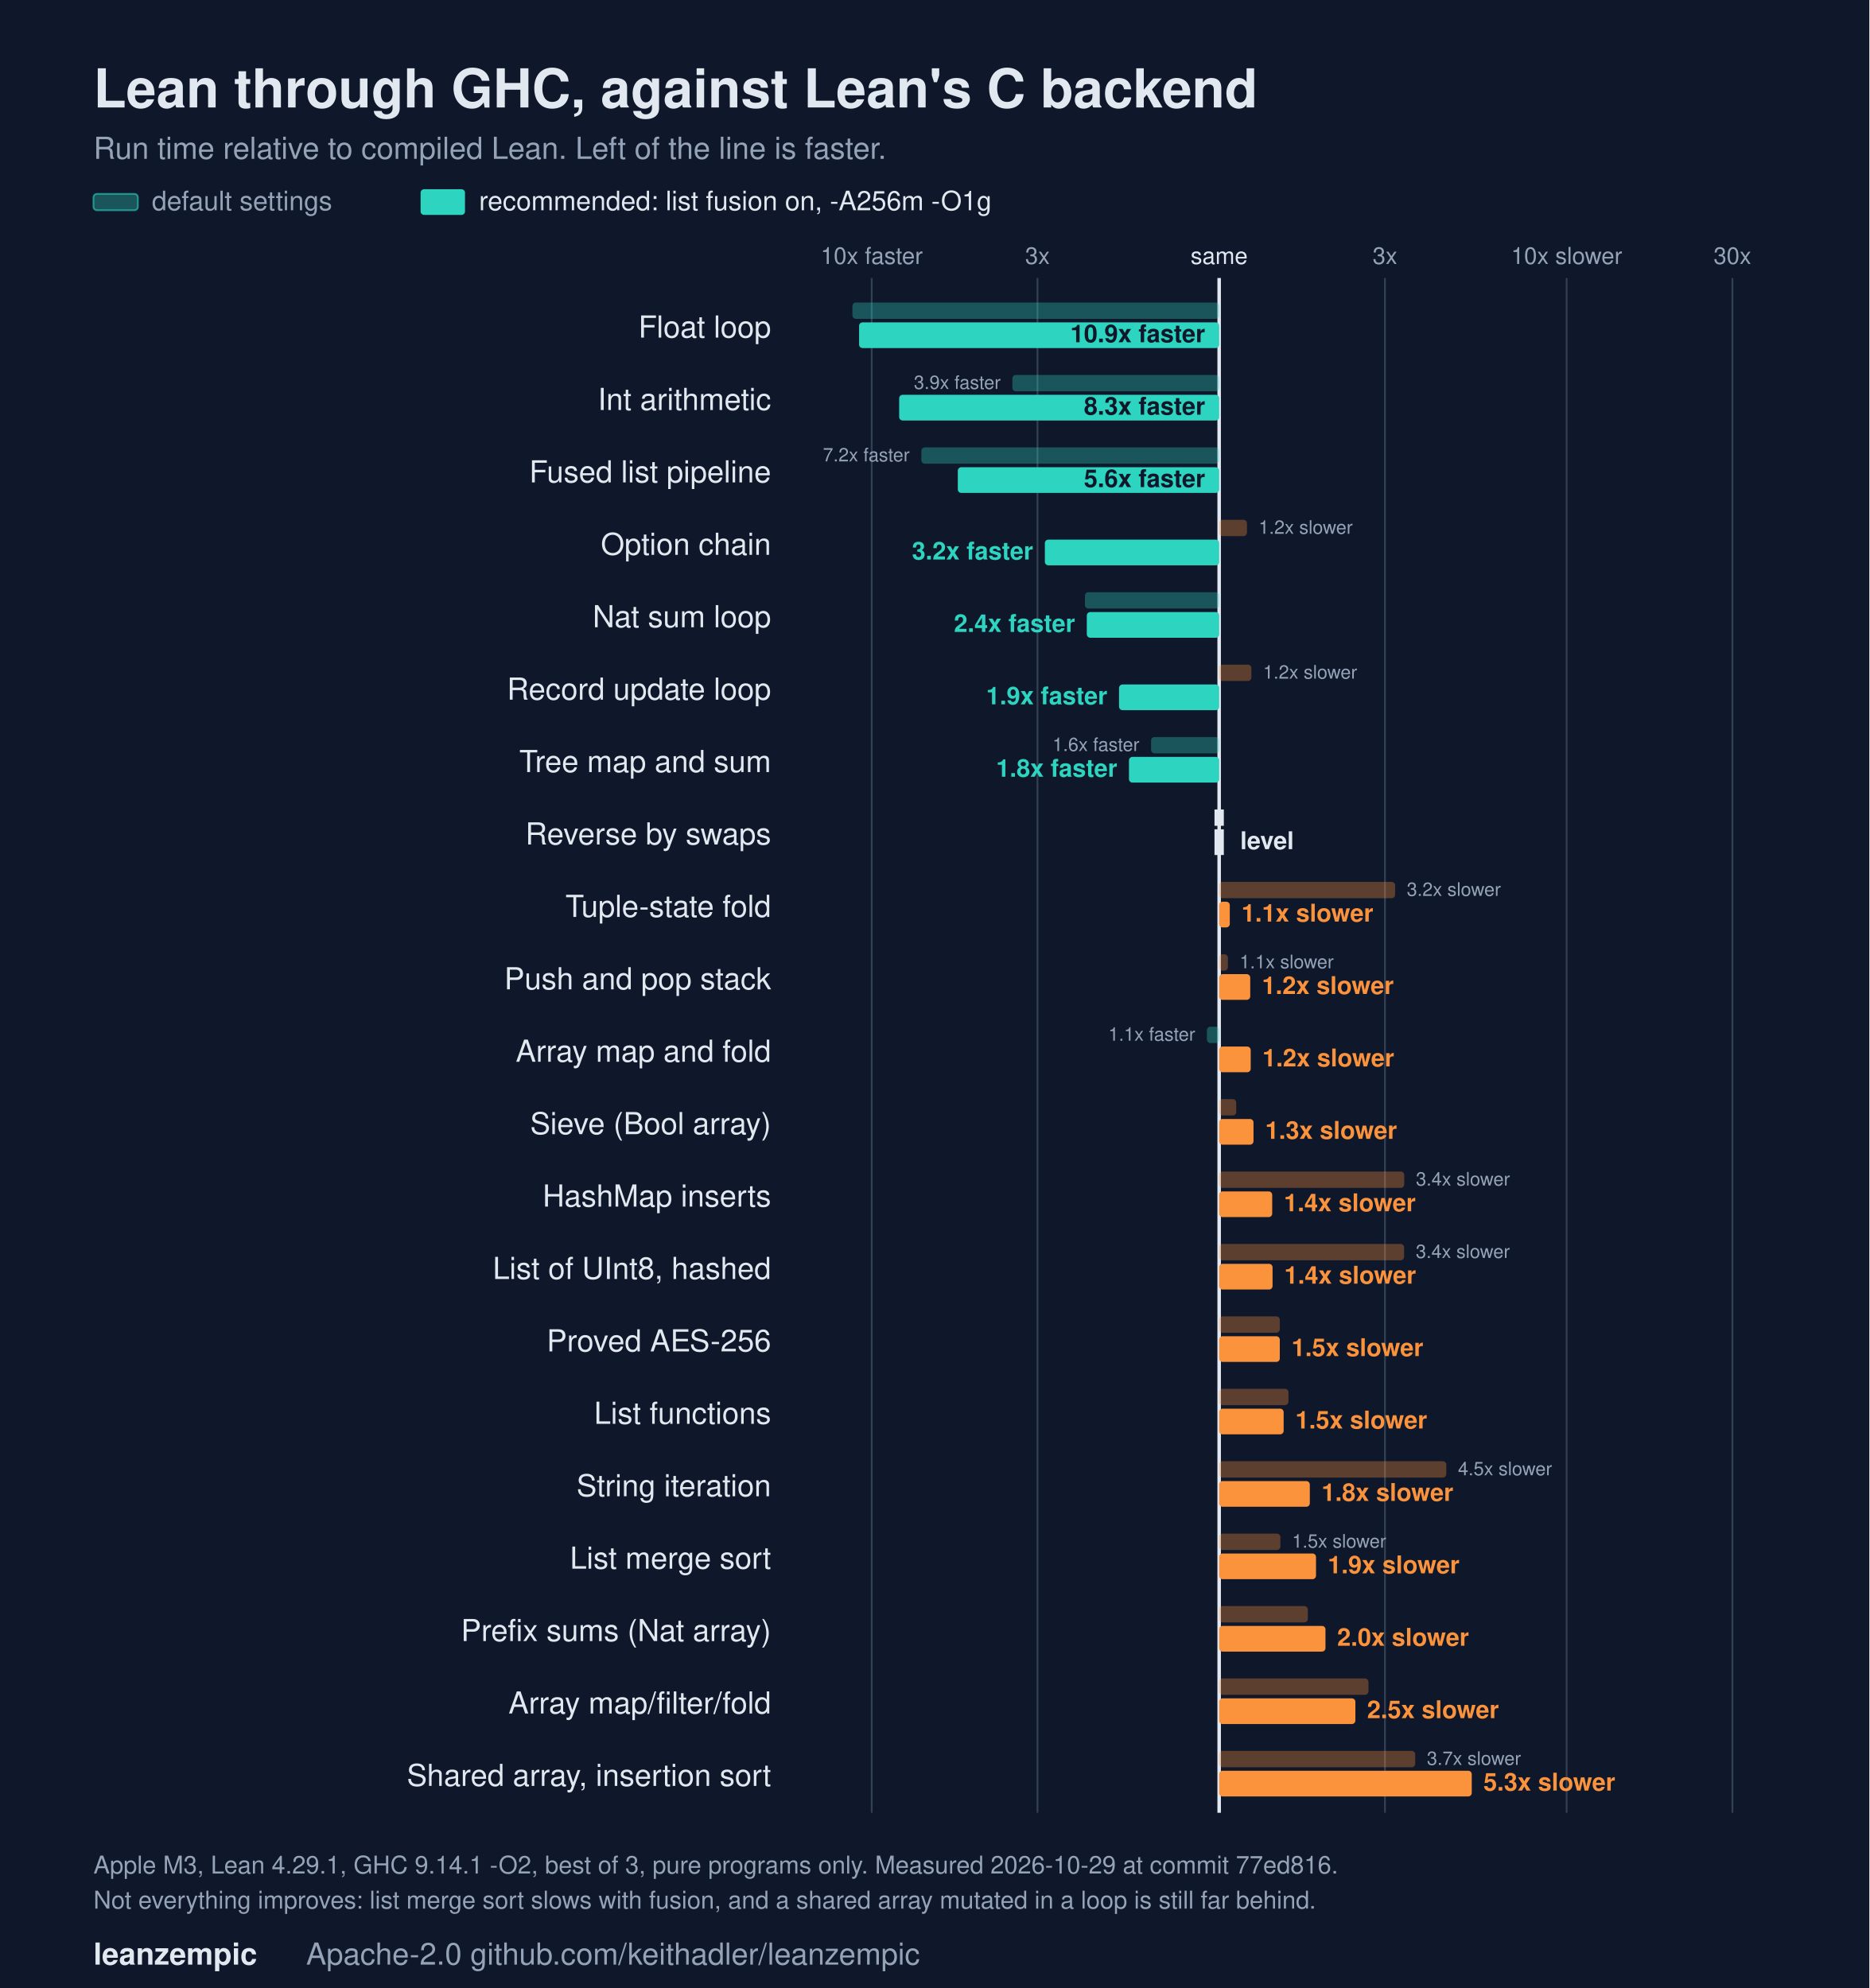
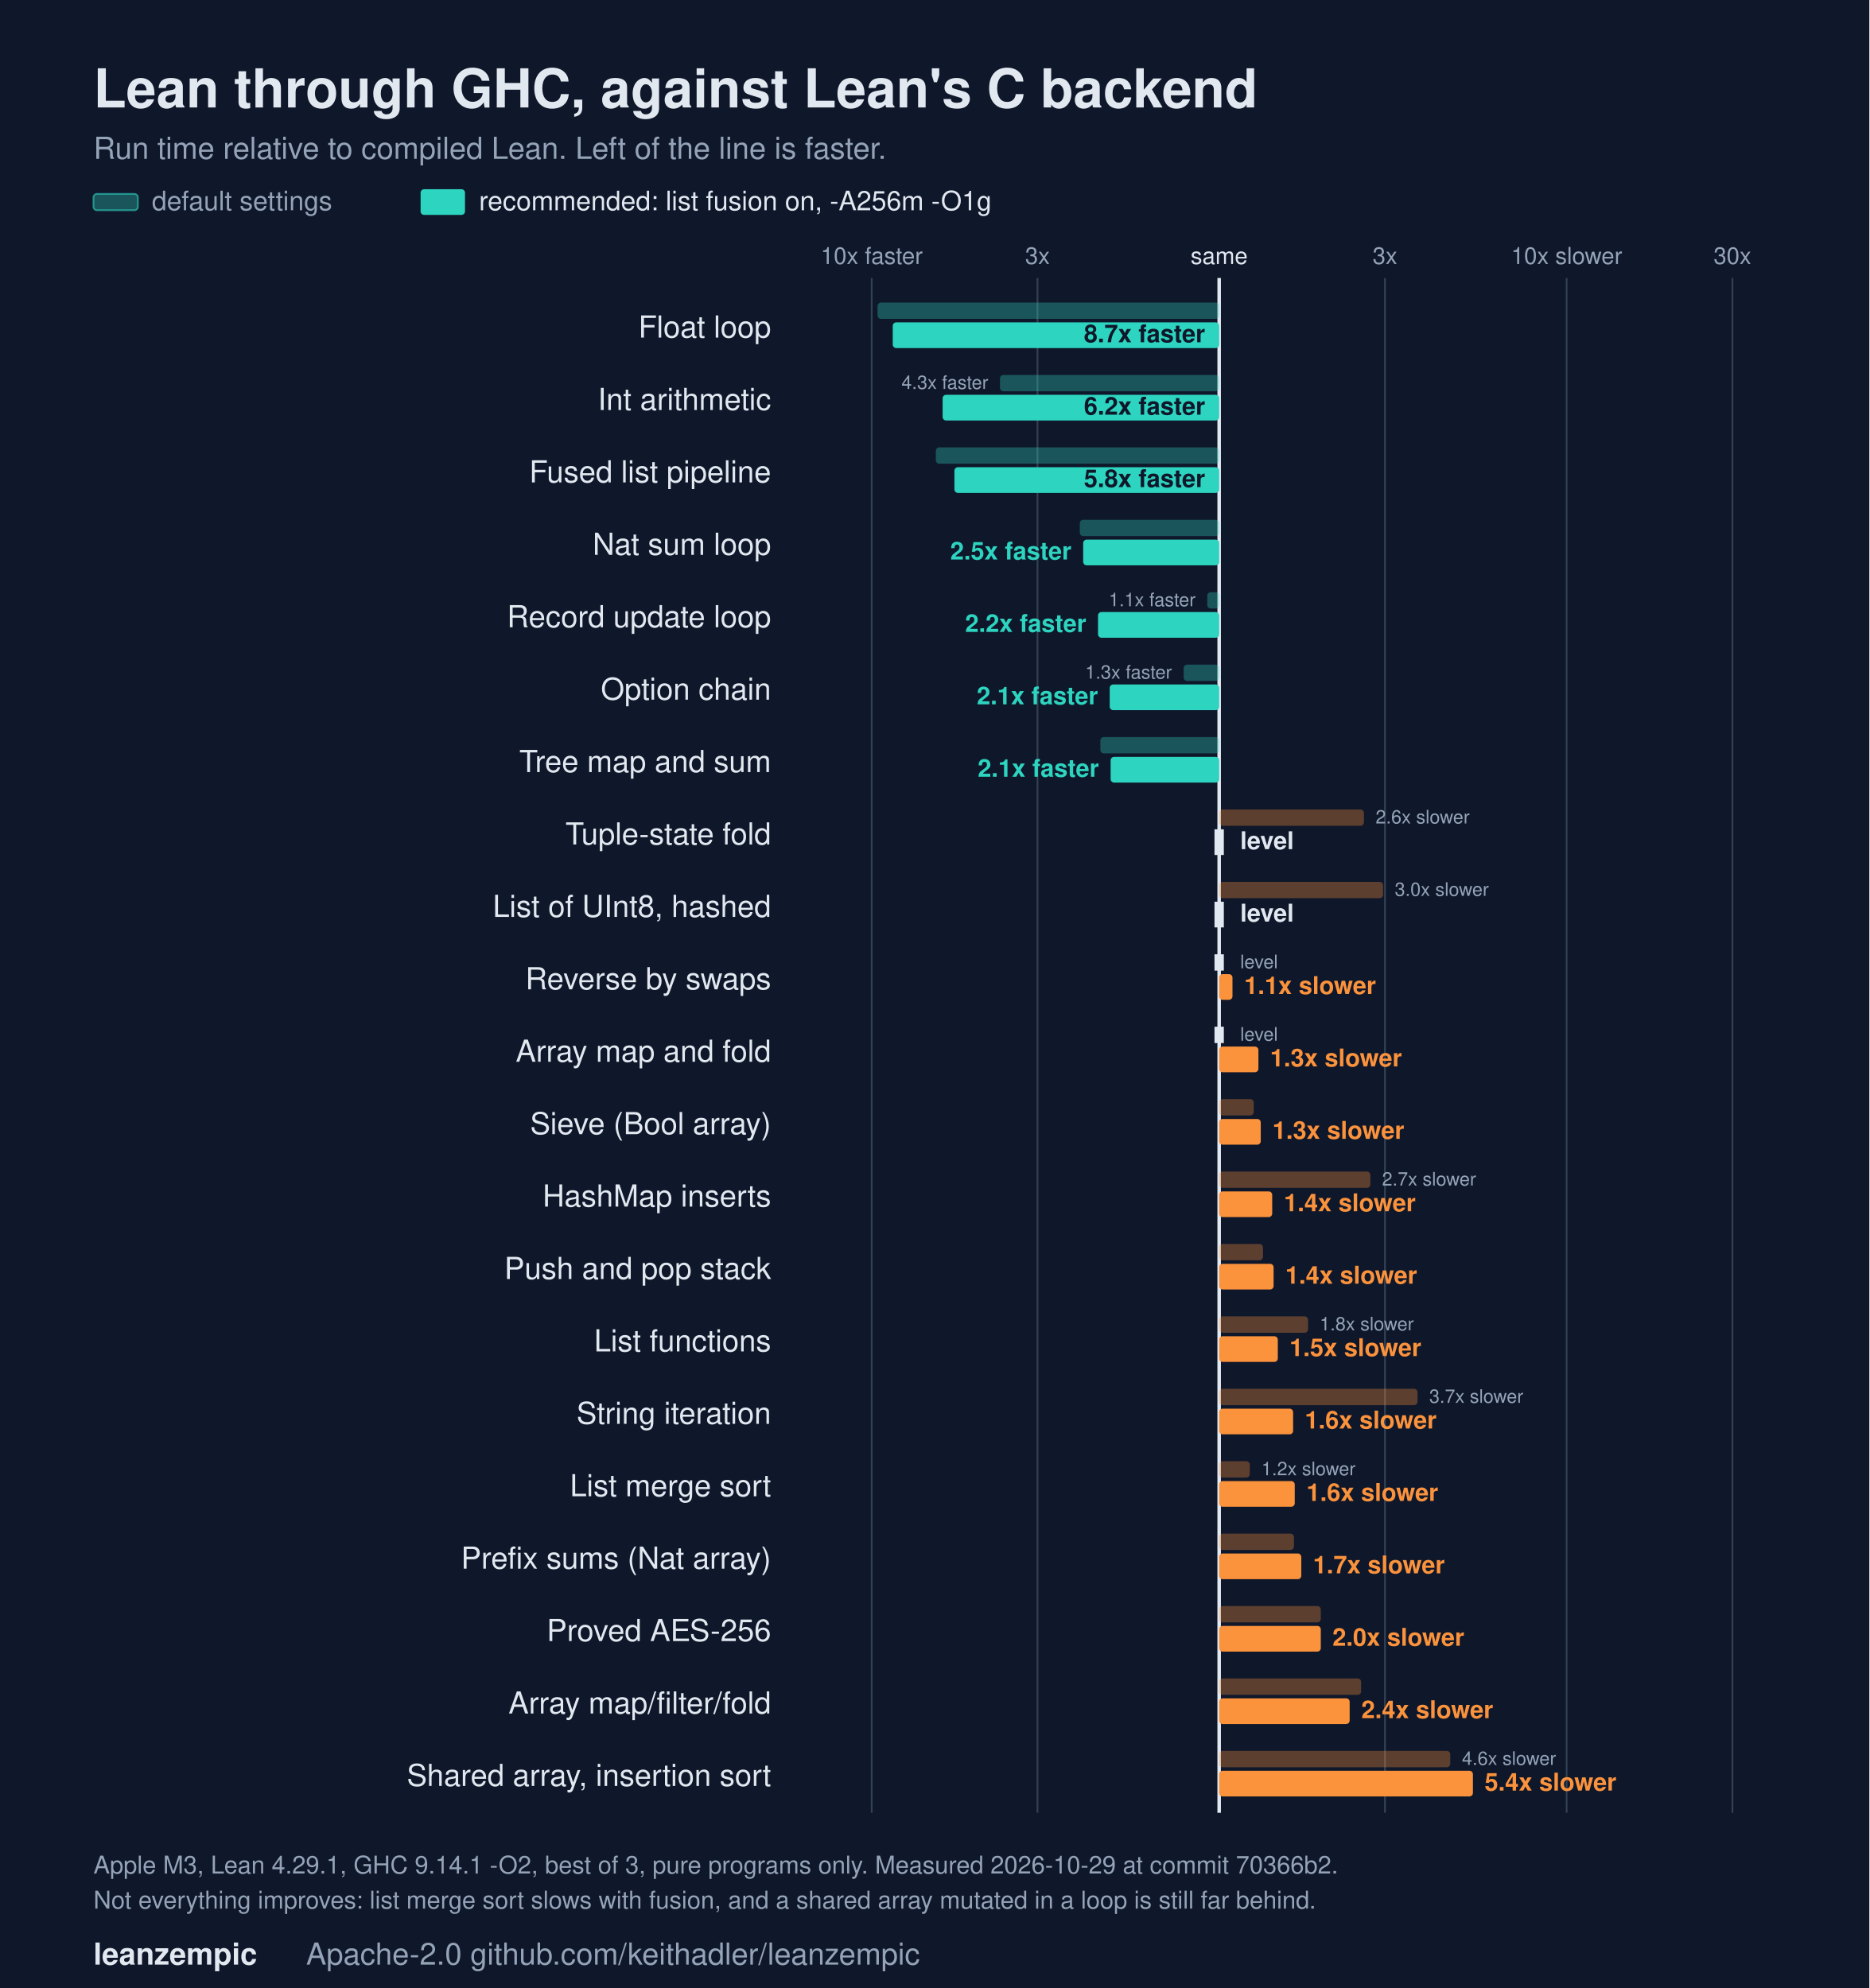
<svg xmlns="http://www.w3.org/2000/svg" width="1600" height="1702" viewBox="0 0 1600 1702" font-family="Helvetica Neue, Helvetica, Arial, sans-serif">
  <rect width="1600" height="1702" fill="#0f172a" />
  <text x="80" y="92" font-size="46" font-weight="700" fill="#e2e8f0">Lean through GHC, against Lean's C backend</text>
  <text x="80" y="136" font-size="26" fill="#94a3b8">Run time relative to compiled Lean. Left of the line is faster.</text>
  <rect x="80" y="166" width="38" height="14" rx="3" fill="#2dd4bf55" />
  <rect x="80" y="166" width="38" height="14" rx="3" fill="none" stroke="#2dd4bf" stroke-width="1.5" opacity=".6" />
  <text x="130" y="180" font-size="23" fill="#94a3b8">default settings</text>
  <rect x="360" y="162" width="38" height="22" rx="3" fill="#2dd4bf" />
  <text x="410" y="180" font-size="23" fill="#e2e8f0">recommended: list fusion on, -A256m -O1g</text>
  <line x1="746.1" y1="238" x2="746.1" y2="1552" stroke="#334155" stroke-width="1.5" />
  <text x="746.1" y="226" font-size="20" text-anchor="middle" fill="#94a3b8">10x faster</text>
  <line x1="888.0" y1="238" x2="888.0" y2="1552" stroke="#334155" stroke-width="1.5" />
  <text x="888.0" y="226" font-size="20" text-anchor="middle" fill="#94a3b8">3x</text>
  <line x1="1043.5" y1="238" x2="1043.5" y2="1552" stroke="#e2e8f0" stroke-width="3" />
  <text x="1043.5" y="226" font-size="20" text-anchor="middle" fill="#e2e8f0">same</text>
  <line x1="1185.4" y1="238" x2="1185.4" y2="1552" stroke="#334155" stroke-width="1.5" />
  <text x="1185.4" y="226" font-size="20" text-anchor="middle" fill="#94a3b8">3x</text>
  <line x1="1340.9" y1="238" x2="1340.9" y2="1552" stroke="#334155" stroke-width="1.5" />
  <text x="1340.9" y="226" font-size="20" text-anchor="middle" fill="#94a3b8">10x slower</text>
  <line x1="1482.8" y1="238" x2="1482.8" y2="1552" stroke="#334155" stroke-width="1.5" />
  <text x="1482.8" y="226" font-size="20" text-anchor="middle" fill="#94a3b8">30x</text>
  <text x="660" y="289.0" font-size="26" text-anchor="end" fill="#e2e8f0">Float loop</text>
-   <rect x="729.6" y="259.0" width="313.9" height="14" rx="3" fill="#2dd4bf55" />
-   <rect x="735.3" y="276.0" width="308.2" height="22" rx="3" fill="#2dd4bf" />
-   <text x="1031.5" y="293.0" font-size="21" font-weight="700" text-anchor="end" fill="#0f172a">10.9x faster</text>
+   <rect x="751.1" y="259.0" width="292.4" height="14" rx="3" fill="#2dd4bf55" />
+   <rect x="764.1" y="276.0" width="279.4" height="22" rx="3" fill="#2dd4bf" />
+   <text x="1031.5" y="293.0" font-size="21" font-weight="700" text-anchor="end" fill="#0f172a">8.7x faster</text>
  <text x="660" y="351.0" font-size="26" text-anchor="end" fill="#e2e8f0">Int arithmetic</text>
-   <rect x="866.5" y="321.0" width="177.0" height="14" rx="3" fill="#2dd4bf55" />
-   <text x="856.5" y="333.0" font-size="16" text-anchor="end" fill="#94a3b8">3.9x faster</text>
-   <rect x="769.6" y="338.0" width="273.9" height="22" rx="3" fill="#2dd4bf" />
-   <text x="1031.5" y="355.0" font-size="21" font-weight="700" text-anchor="end" fill="#0f172a">8.3x faster</text>
+   <rect x="855.9" y="321.0" width="187.6" height="14" rx="3" fill="#2dd4bf55" />
+   <text x="845.9" y="333.0" font-size="16" text-anchor="end" fill="#94a3b8">4.3x faster</text>
+   <rect x="806.8" y="338.0" width="236.7" height="22" rx="3" fill="#2dd4bf" />
+   <text x="1031.5" y="355.0" font-size="21" font-weight="700" text-anchor="end" fill="#0f172a">6.2x faster</text>
  <text x="660" y="413.0" font-size="26" text-anchor="end" fill="#e2e8f0">Fused list pipeline</text>
-   <rect x="788.6" y="383.0" width="254.9" height="14" rx="3" fill="#2dd4bf55" />
-   <text x="778.6" y="395.0" font-size="16" text-anchor="end" fill="#94a3b8">7.2x faster</text>
-   <rect x="819.8" y="400.0" width="223.7" height="22" rx="3" fill="#2dd4bf" />
-   <text x="1031.5" y="417.0" font-size="21" font-weight="700" text-anchor="end" fill="#0f172a">5.6x faster</text>
-   <text x="660" y="475.0" font-size="26" text-anchor="end" fill="#e2e8f0">Option chain</text>
-   <rect x="1043.5" y="445.0" width="23.8" height="14" rx="3" fill="#fb923c55" />
-   <text x="1077.3" y="457.0" font-size="16" text-anchor="start" fill="#94a3b8">1.2x slower</text>
-   <rect x="894.3" y="462.0" width="149.2" height="22" rx="3" fill="#2dd4bf" />
-   <text x="884.3" y="479.0" font-size="21" font-weight="700" text-anchor="end" fill="#2dd4bf">3.2x faster</text>
-   <text x="660" y="537.0" font-size="26" text-anchor="end" fill="#e2e8f0">Nat sum loop</text>
-   <rect x="928.6" y="507.0" width="114.9" height="14" rx="3" fill="#2dd4bf55" />
-   <rect x="930.2" y="524.0" width="113.3" height="22" rx="3" fill="#2dd4bf" />
-   <text x="920.2" y="541.0" font-size="21" font-weight="700" text-anchor="end" fill="#2dd4bf">2.4x faster</text>
-   <text x="660" y="599.0" font-size="26" text-anchor="end" fill="#e2e8f0">Record update loop</text>
-   <rect x="1043.5" y="569.0" width="27.6" height="14" rx="3" fill="#fb923c55" />
-   <text x="1081.1" y="581.0" font-size="16" text-anchor="start" fill="#94a3b8">1.2x slower</text>
-   <rect x="957.8" y="586.0" width="85.7" height="22" rx="3" fill="#2dd4bf" />
-   <text x="947.8" y="603.0" font-size="21" font-weight="700" text-anchor="end" fill="#2dd4bf">1.9x faster</text>
+   <rect x="801.0" y="383.0" width="242.5" height="14" rx="3" fill="#2dd4bf55" />
+   <rect x="816.9" y="400.0" width="226.6" height="22" rx="3" fill="#2dd4bf" />
+   <text x="1031.5" y="417.0" font-size="21" font-weight="700" text-anchor="end" fill="#0f172a">5.8x faster</text>
+   <text x="660" y="475.0" font-size="26" text-anchor="end" fill="#e2e8f0">Nat sum loop</text>
+   <rect x="924.2" y="445.0" width="119.3" height="14" rx="3" fill="#2dd4bf55" />
+   <rect x="927.1" y="462.0" width="116.4" height="22" rx="3" fill="#2dd4bf" />
+   <text x="917.1" y="479.0" font-size="21" font-weight="700" text-anchor="end" fill="#2dd4bf">2.5x faster</text>
+   <text x="660" y="537.0" font-size="26" text-anchor="end" fill="#e2e8f0">Record update loop</text>
+   <rect x="1033.3" y="507.0" width="10.2" height="14" rx="3" fill="#2dd4bf55" />
+   <text x="1023.3" y="519.0" font-size="16" text-anchor="end" fill="#94a3b8">1.1x faster</text>
+   <rect x="939.8" y="524.0" width="103.7" height="22" rx="3" fill="#2dd4bf" />
+   <text x="929.8" y="541.0" font-size="21" font-weight="700" text-anchor="end" fill="#2dd4bf">2.2x faster</text>
+   <text x="660" y="599.0" font-size="26" text-anchor="end" fill="#e2e8f0">Option chain</text>
+   <rect x="1013.1" y="569.0" width="30.4" height="14" rx="3" fill="#2dd4bf55" />
+   <text x="1003.1" y="581.0" font-size="16" text-anchor="end" fill="#94a3b8">1.3x faster</text>
+   <rect x="949.8" y="586.0" width="93.7" height="22" rx="3" fill="#2dd4bf" />
+   <text x="939.8" y="603.0" font-size="21" font-weight="700" text-anchor="end" fill="#2dd4bf">2.1x faster</text>
  <text x="660" y="661.0" font-size="26" text-anchor="end" fill="#e2e8f0">Tree map and sum</text>
-   <rect x="985.2" y="631.0" width="58.3" height="14" rx="3" fill="#2dd4bf55" />
-   <text x="975.2" y="643.0" font-size="16" text-anchor="end" fill="#94a3b8">1.6x faster</text>
-   <rect x="966.3" y="648.0" width="77.2" height="22" rx="3" fill="#2dd4bf" />
-   <text x="956.3" y="665.0" font-size="21" font-weight="700" text-anchor="end" fill="#2dd4bf">1.8x faster</text>
-   <text x="660" y="723.0" font-size="26" text-anchor="end" fill="#e2e8f0">Reverse by swaps</text>
-   <rect x="1039.5" y="693.0" width="8" height="14" fill="#e2e8f0" />
+   <rect x="941.8" y="631.0" width="101.7" height="14" rx="3" fill="#2dd4bf55" />
+   <rect x="950.6" y="648.0" width="92.9" height="22" rx="3" fill="#2dd4bf" />
+   <text x="940.6" y="665.0" font-size="21" font-weight="700" text-anchor="end" fill="#2dd4bf">2.1x faster</text>
+   <text x="660" y="723.0" font-size="26" text-anchor="end" fill="#e2e8f0">Tuple-state fold</text>
+   <rect x="1043.5" y="693.0" width="123.9" height="14" rx="3" fill="#fb923c55" />
+   <text x="1177.4" y="705.0" font-size="16" text-anchor="start" fill="#94a3b8">2.6x slower</text>
  <rect x="1039.5" y="710.0" width="8" height="22" fill="#e2e8f0" />
  <text x="1061.5" y="727.0" font-size="21" font-weight="700" text-anchor="start" fill="#e2e8f0">level</text>
-   <text x="660" y="785.0" font-size="26" text-anchor="end" fill="#e2e8f0">Tuple-state fold</text>
-   <rect x="1043.5" y="755.0" width="150.6" height="14" rx="3" fill="#fb923c55" />
-   <text x="1204.1" y="767.0" font-size="16" text-anchor="start" fill="#94a3b8">3.2x slower</text>
-   <rect x="1043.5" y="772.0" width="9.1" height="22" rx="3" fill="#fb923c" />
-   <text x="1062.6" y="789.0" font-size="21" font-weight="700" text-anchor="start" fill="#fb923c">1.1x slower</text>
-   <text x="660" y="847.0" font-size="26" text-anchor="end" fill="#e2e8f0">Push and pop stack</text>
-   <rect x="1043.5" y="817.0" width="7.5" height="14" rx="3" fill="#fb923c55" />
-   <text x="1061.0" y="829.0" font-size="16" text-anchor="start" fill="#94a3b8">1.1x slower</text>
-   <rect x="1043.5" y="834.0" width="26.6" height="22" rx="3" fill="#fb923c" />
-   <text x="1080.1" y="851.0" font-size="21" font-weight="700" text-anchor="start" fill="#fb923c">1.2x slower</text>
+   <text x="660" y="785.0" font-size="26" text-anchor="end" fill="#e2e8f0">List of UInt8, hashed</text>
+   <rect x="1043.5" y="755.0" width="140.3" height="14" rx="3" fill="#fb923c55" />
+   <text x="1193.8" y="767.0" font-size="16" text-anchor="start" fill="#94a3b8">3.0x slower</text>
+   <rect x="1039.5" y="772.0" width="8" height="22" fill="#e2e8f0" />
+   <text x="1061.5" y="789.0" font-size="21" font-weight="700" text-anchor="start" fill="#e2e8f0">level</text>
+   <text x="660" y="847.0" font-size="26" text-anchor="end" fill="#e2e8f0">Reverse by swaps</text>
+   <rect x="1039.5" y="817.0" width="8" height="14" fill="#e2e8f0" />
+   <text x="1061.5" y="829.0" font-size="16" text-anchor="start" fill="#94a3b8">level</text>
+   <rect x="1043.5" y="834.0" width="11.4" height="22" rx="3" fill="#fb923c" />
+   <text x="1064.9" y="851.0" font-size="21" font-weight="700" text-anchor="start" fill="#fb923c">1.1x slower</text>
  <text x="660" y="909.0" font-size="26" text-anchor="end" fill="#e2e8f0">Array map and fold</text>
-   <rect x="1033.0" y="879.0" width="10.5" height="14" rx="3" fill="#2dd4bf55" />
-   <text x="1023.0" y="891.0" font-size="16" text-anchor="end" fill="#94a3b8">1.1x faster</text>
-   <rect x="1043.5" y="896.0" width="27.0" height="22" rx="3" fill="#fb923c" />
-   <text x="1080.5" y="913.0" font-size="21" font-weight="700" text-anchor="start" fill="#fb923c">1.2x slower</text>
+   <rect x="1039.5" y="879.0" width="8" height="14" fill="#e2e8f0" />
+   <text x="1061.5" y="891.0" font-size="16" text-anchor="start" fill="#94a3b8">level</text>
+   <rect x="1043.5" y="896.0" width="33.6" height="22" rx="3" fill="#fb923c" />
+   <text x="1087.1" y="913.0" font-size="21" font-weight="700" text-anchor="start" fill="#fb923c">1.3x slower</text>
  <text x="660" y="971.0" font-size="26" text-anchor="end" fill="#e2e8f0">Sieve (Bool array)</text>
-   <rect x="1043.5" y="941.0" width="14.6" height="14" rx="3" fill="#fb923c55" />
-   <rect x="1043.5" y="958.0" width="29.4" height="22" rx="3" fill="#fb923c" />
-   <text x="1082.9" y="975.0" font-size="21" font-weight="700" text-anchor="start" fill="#fb923c">1.3x slower</text>
+   <rect x="1043.5" y="941.0" width="29.6" height="14" rx="3" fill="#fb923c55" />
+   <rect x="1043.5" y="958.0" width="35.6" height="22" rx="3" fill="#fb923c" />
+   <text x="1089.1" y="975.0" font-size="21" font-weight="700" text-anchor="start" fill="#fb923c">1.3x slower</text>
  <text x="660" y="1033.0" font-size="26" text-anchor="end" fill="#e2e8f0">HashMap inserts</text>
-   <rect x="1043.5" y="1003.0" width="158.4" height="14" rx="3" fill="#fb923c55" />
-   <text x="1211.9" y="1015.0" font-size="16" text-anchor="start" fill="#94a3b8">3.4x slower</text>
+   <rect x="1043.5" y="1003.0" width="129.4" height="14" rx="3" fill="#fb923c55" />
+   <text x="1182.9" y="1015.0" font-size="16" text-anchor="start" fill="#94a3b8">2.7x slower</text>
  <rect x="1043.5" y="1020.0" width="45.4" height="22" rx="3" fill="#fb923c" />
  <text x="1098.9" y="1037.0" font-size="21" font-weight="700" text-anchor="start" fill="#fb923c">1.4x slower</text>
-   <text x="660" y="1095.0" font-size="26" text-anchor="end" fill="#e2e8f0">List of UInt8, hashed</text>
-   <rect x="1043.5" y="1065.0" width="158.3" height="14" rx="3" fill="#fb923c55" />
-   <text x="1211.8" y="1077.0" font-size="16" text-anchor="start" fill="#94a3b8">3.4x slower</text>
-   <rect x="1043.5" y="1082.0" width="45.7" height="22" rx="3" fill="#fb923c" />
-   <text x="1099.2" y="1099.0" font-size="21" font-weight="700" text-anchor="start" fill="#fb923c">1.4x slower</text>
-   <text x="660" y="1157.0" font-size="26" text-anchor="end" fill="#e2e8f0">Proved AES-256</text>
-   <rect x="1043.5" y="1127.0" width="51.9" height="14" rx="3" fill="#fb923c55" />
-   <rect x="1043.5" y="1144.0" width="51.9" height="22" rx="3" fill="#fb923c" />
-   <text x="1105.4" y="1161.0" font-size="21" font-weight="700" text-anchor="start" fill="#fb923c">1.5x slower</text>
-   <text x="660" y="1219.0" font-size="26" text-anchor="end" fill="#e2e8f0">List functions</text>
-   <rect x="1043.5" y="1189.0" width="59.3" height="14" rx="3" fill="#fb923c55" />
-   <rect x="1043.5" y="1206.0" width="55.2" height="22" rx="3" fill="#fb923c" />
-   <text x="1108.7" y="1223.0" font-size="21" font-weight="700" text-anchor="start" fill="#fb923c">1.5x slower</text>
-   <text x="660" y="1281.0" font-size="26" text-anchor="end" fill="#e2e8f0">String iteration</text>
-   <rect x="1043.5" y="1251.0" width="194.4" height="14" rx="3" fill="#fb923c55" />
-   <text x="1247.9" y="1263.0" font-size="16" text-anchor="start" fill="#94a3b8">4.5x slower</text>
-   <rect x="1043.5" y="1268.0" width="77.6" height="22" rx="3" fill="#fb923c" />
-   <text x="1131.1" y="1285.0" font-size="21" font-weight="700" text-anchor="start" fill="#fb923c">1.8x slower</text>
-   <text x="660" y="1343.0" font-size="26" text-anchor="end" fill="#e2e8f0">List merge sort</text>
-   <rect x="1043.5" y="1313.0" width="52.4" height="14" rx="3" fill="#fb923c55" />
-   <text x="1105.9" y="1325.0" font-size="16" text-anchor="start" fill="#94a3b8">1.5x slower</text>
-   <rect x="1043.5" y="1330.0" width="82.9" height="22" rx="3" fill="#fb923c" />
-   <text x="1136.4" y="1347.0" font-size="21" font-weight="700" text-anchor="start" fill="#fb923c">1.9x slower</text>
-   <text x="660" y="1405.0" font-size="26" text-anchor="end" fill="#e2e8f0">Prefix sums (Nat array)</text>
-   <rect x="1043.5" y="1375.0" width="75.9" height="14" rx="3" fill="#fb923c55" />
-   <rect x="1043.5" y="1392.0" width="91.0" height="22" rx="3" fill="#fb923c" />
-   <text x="1144.5" y="1409.0" font-size="21" font-weight="700" text-anchor="start" fill="#fb923c">2.0x slower</text>
+   <text x="660" y="1095.0" font-size="26" text-anchor="end" fill="#e2e8f0">Push and pop stack</text>
+   <rect x="1043.5" y="1065.0" width="37.5" height="14" rx="3" fill="#fb923c55" />
+   <rect x="1043.5" y="1082.0" width="46.6" height="22" rx="3" fill="#fb923c" />
+   <text x="1100.1" y="1099.0" font-size="21" font-weight="700" text-anchor="start" fill="#fb923c">1.4x slower</text>
+   <text x="660" y="1157.0" font-size="26" text-anchor="end" fill="#e2e8f0">List functions</text>
+   <rect x="1043.5" y="1127.0" width="76.1" height="14" rx="3" fill="#fb923c55" />
+   <text x="1129.6" y="1139.0" font-size="16" text-anchor="start" fill="#94a3b8">1.8x slower</text>
+   <rect x="1043.5" y="1144.0" width="50.2" height="22" rx="3" fill="#fb923c" />
+   <text x="1103.7" y="1161.0" font-size="21" font-weight="700" text-anchor="start" fill="#fb923c">1.5x slower</text>
+   <text x="660" y="1219.0" font-size="26" text-anchor="end" fill="#e2e8f0">String iteration</text>
+   <rect x="1043.5" y="1189.0" width="169.8" height="14" rx="3" fill="#fb923c55" />
+   <text x="1223.3" y="1201.0" font-size="16" text-anchor="start" fill="#94a3b8">3.7x slower</text>
+   <rect x="1043.5" y="1206.0" width="63.3" height="22" rx="3" fill="#fb923c" />
+   <text x="1116.8" y="1223.0" font-size="21" font-weight="700" text-anchor="start" fill="#fb923c">1.6x slower</text>
+   <text x="660" y="1281.0" font-size="26" text-anchor="end" fill="#e2e8f0">List merge sort</text>
+   <rect x="1043.5" y="1251.0" width="26.2" height="14" rx="3" fill="#fb923c55" />
+   <text x="1079.7" y="1263.0" font-size="16" text-anchor="start" fill="#94a3b8">1.2x slower</text>
+   <rect x="1043.5" y="1268.0" width="64.7" height="22" rx="3" fill="#fb923c" />
+   <text x="1118.2" y="1285.0" font-size="21" font-weight="700" text-anchor="start" fill="#fb923c">1.6x slower</text>
+   <text x="660" y="1343.0" font-size="26" text-anchor="end" fill="#e2e8f0">Prefix sums (Nat array)</text>
+   <rect x="1043.5" y="1313.0" width="64.0" height="14" rx="3" fill="#fb923c55" />
+   <rect x="1043.5" y="1330.0" width="70.3" height="22" rx="3" fill="#fb923c" />
+   <text x="1123.8" y="1347.0" font-size="21" font-weight="700" text-anchor="start" fill="#fb923c">1.7x slower</text>
+   <text x="660" y="1405.0" font-size="26" text-anchor="end" fill="#e2e8f0">Proved AES-256</text>
+   <rect x="1043.5" y="1375.0" width="87.0" height="14" rx="3" fill="#fb923c55" />
+   <rect x="1043.5" y="1392.0" width="87.0" height="22" rx="3" fill="#fb923c" />
+   <text x="1140.5" y="1409.0" font-size="21" font-weight="700" text-anchor="start" fill="#fb923c">2.0x slower</text>
  <text x="660" y="1467.0" font-size="26" text-anchor="end" fill="#e2e8f0">Array map/filter/fold</text>
-   <rect x="1043.5" y="1437.0" width="127.8" height="14" rx="3" fill="#fb923c55" />
-   <rect x="1043.5" y="1454.0" width="116.6" height="22" rx="3" fill="#fb923c" />
-   <text x="1170.1" y="1471.0" font-size="21" font-weight="700" text-anchor="start" fill="#fb923c">2.5x slower</text>
+   <rect x="1043.5" y="1437.0" width="121.5" height="14" rx="3" fill="#fb923c55" />
+   <rect x="1043.5" y="1454.0" width="111.7" height="22" rx="3" fill="#fb923c" />
+   <text x="1165.2" y="1471.0" font-size="21" font-weight="700" text-anchor="start" fill="#fb923c">2.4x slower</text>
  <text x="660" y="1529.0" font-size="26" text-anchor="end" fill="#e2e8f0">Shared array, insertion sort</text>
-   <rect x="1043.5" y="1499.0" width="167.8" height="14" rx="3" fill="#fb923c55" />
-   <text x="1221.3" y="1511.0" font-size="16" text-anchor="start" fill="#94a3b8">3.7x slower</text>
-   <rect x="1043.5" y="1516.0" width="216.2" height="22" rx="3" fill="#fb923c" />
-   <text x="1269.7" y="1533.0" font-size="21" font-weight="700" text-anchor="start" fill="#fb923c">5.3x slower</text>
-   <text x="80" y="1604" font-size="21" fill="#94a3b8">Apple M3, Lean 4.29.1, GHC 9.14.1 -O2, best of 3, pure programs only. Measured 2026-10-29 at commit 77ed816.</text>
+   <rect x="1043.5" y="1499.0" width="197.8" height="14" rx="3" fill="#fb923c55" />
+   <text x="1251.3" y="1511.0" font-size="16" text-anchor="start" fill="#94a3b8">4.6x slower</text>
+   <rect x="1043.5" y="1516.0" width="217.2" height="22" rx="3" fill="#fb923c" />
+   <text x="1270.7" y="1533.0" font-size="21" font-weight="700" text-anchor="start" fill="#fb923c">5.4x slower</text>
+   <text x="80" y="1604" font-size="21" fill="#94a3b8">Apple M3, Lean 4.29.1, GHC 9.14.1 -O2, best of 3, pure programs only. Measured 2026-10-29 at commit 70366b2.</text>
  <text x="80" y="1634" font-size="21" fill="#94a3b8">Not everything improves: list merge sort slows with fusion, and a shared array mutated in a loop is still far behind.</text>
  <text x="80" y="1682" font-size="26" font-weight="700" fill="#e2e8f0">leanzempic</text>
  <text x="262" y="1682" font-size="26" fill="#94a3b8">Apache-2.0  github.com/keithadler/leanzempic</text>
</svg>
